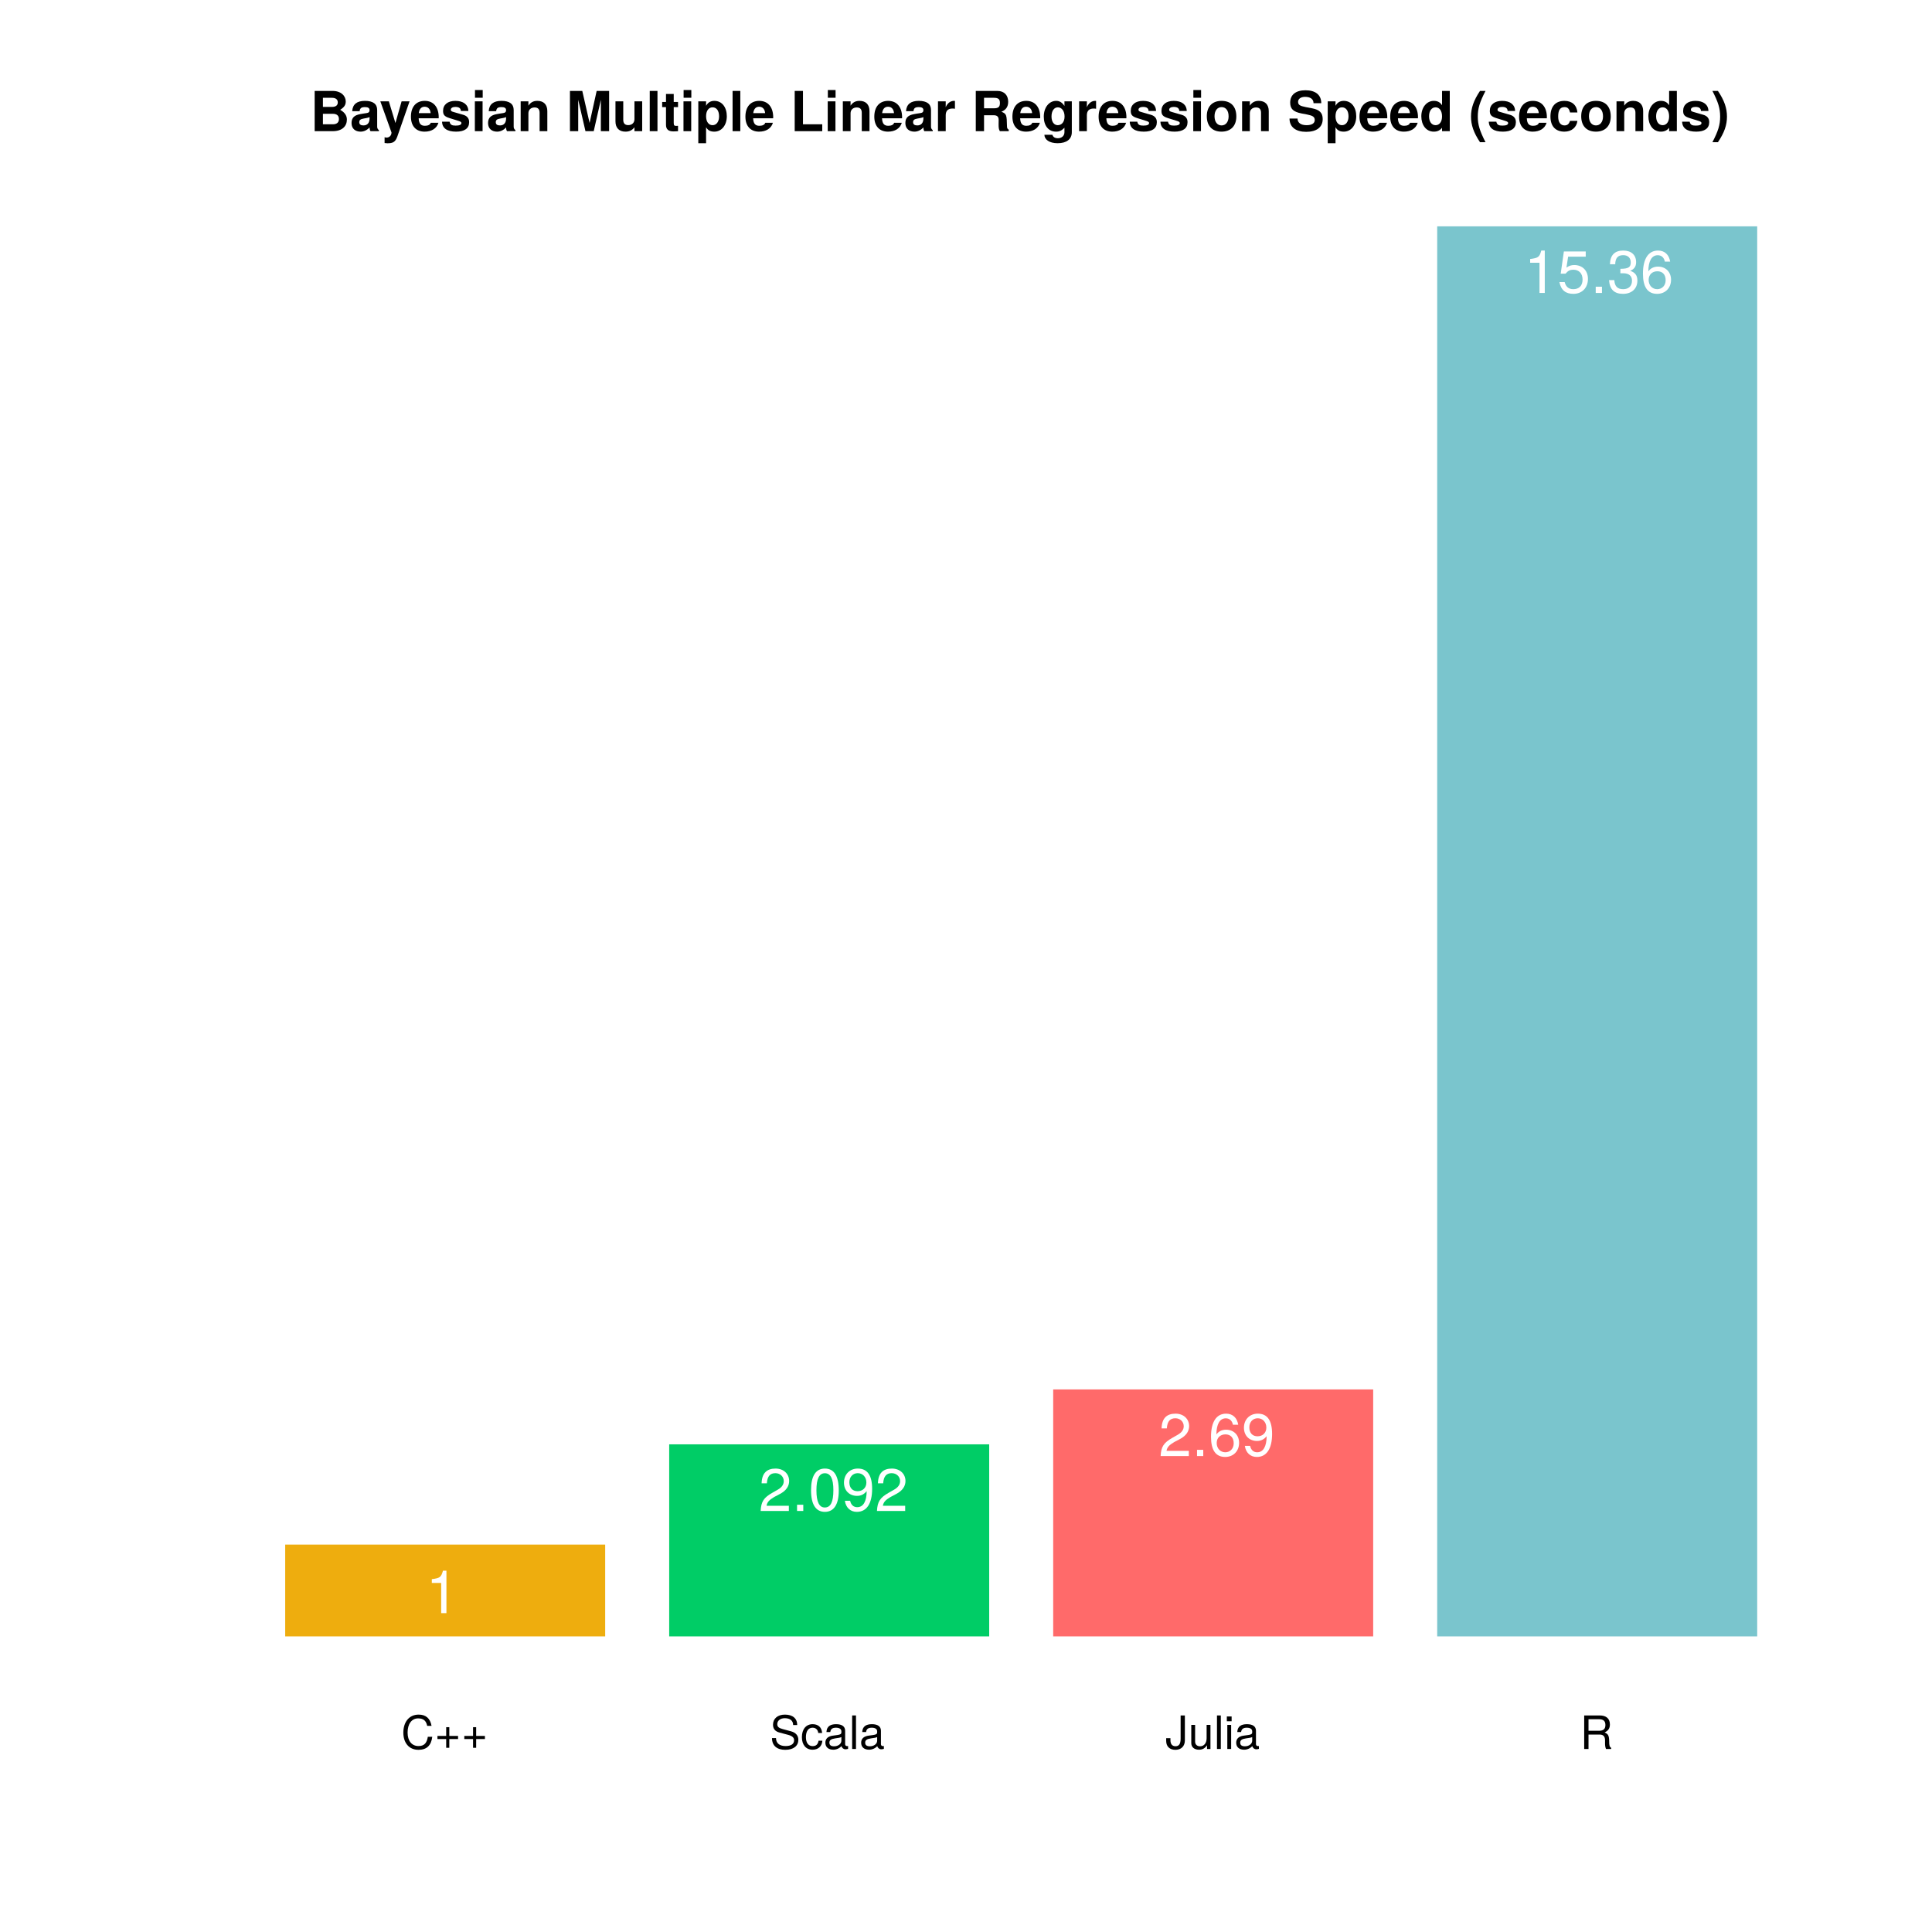
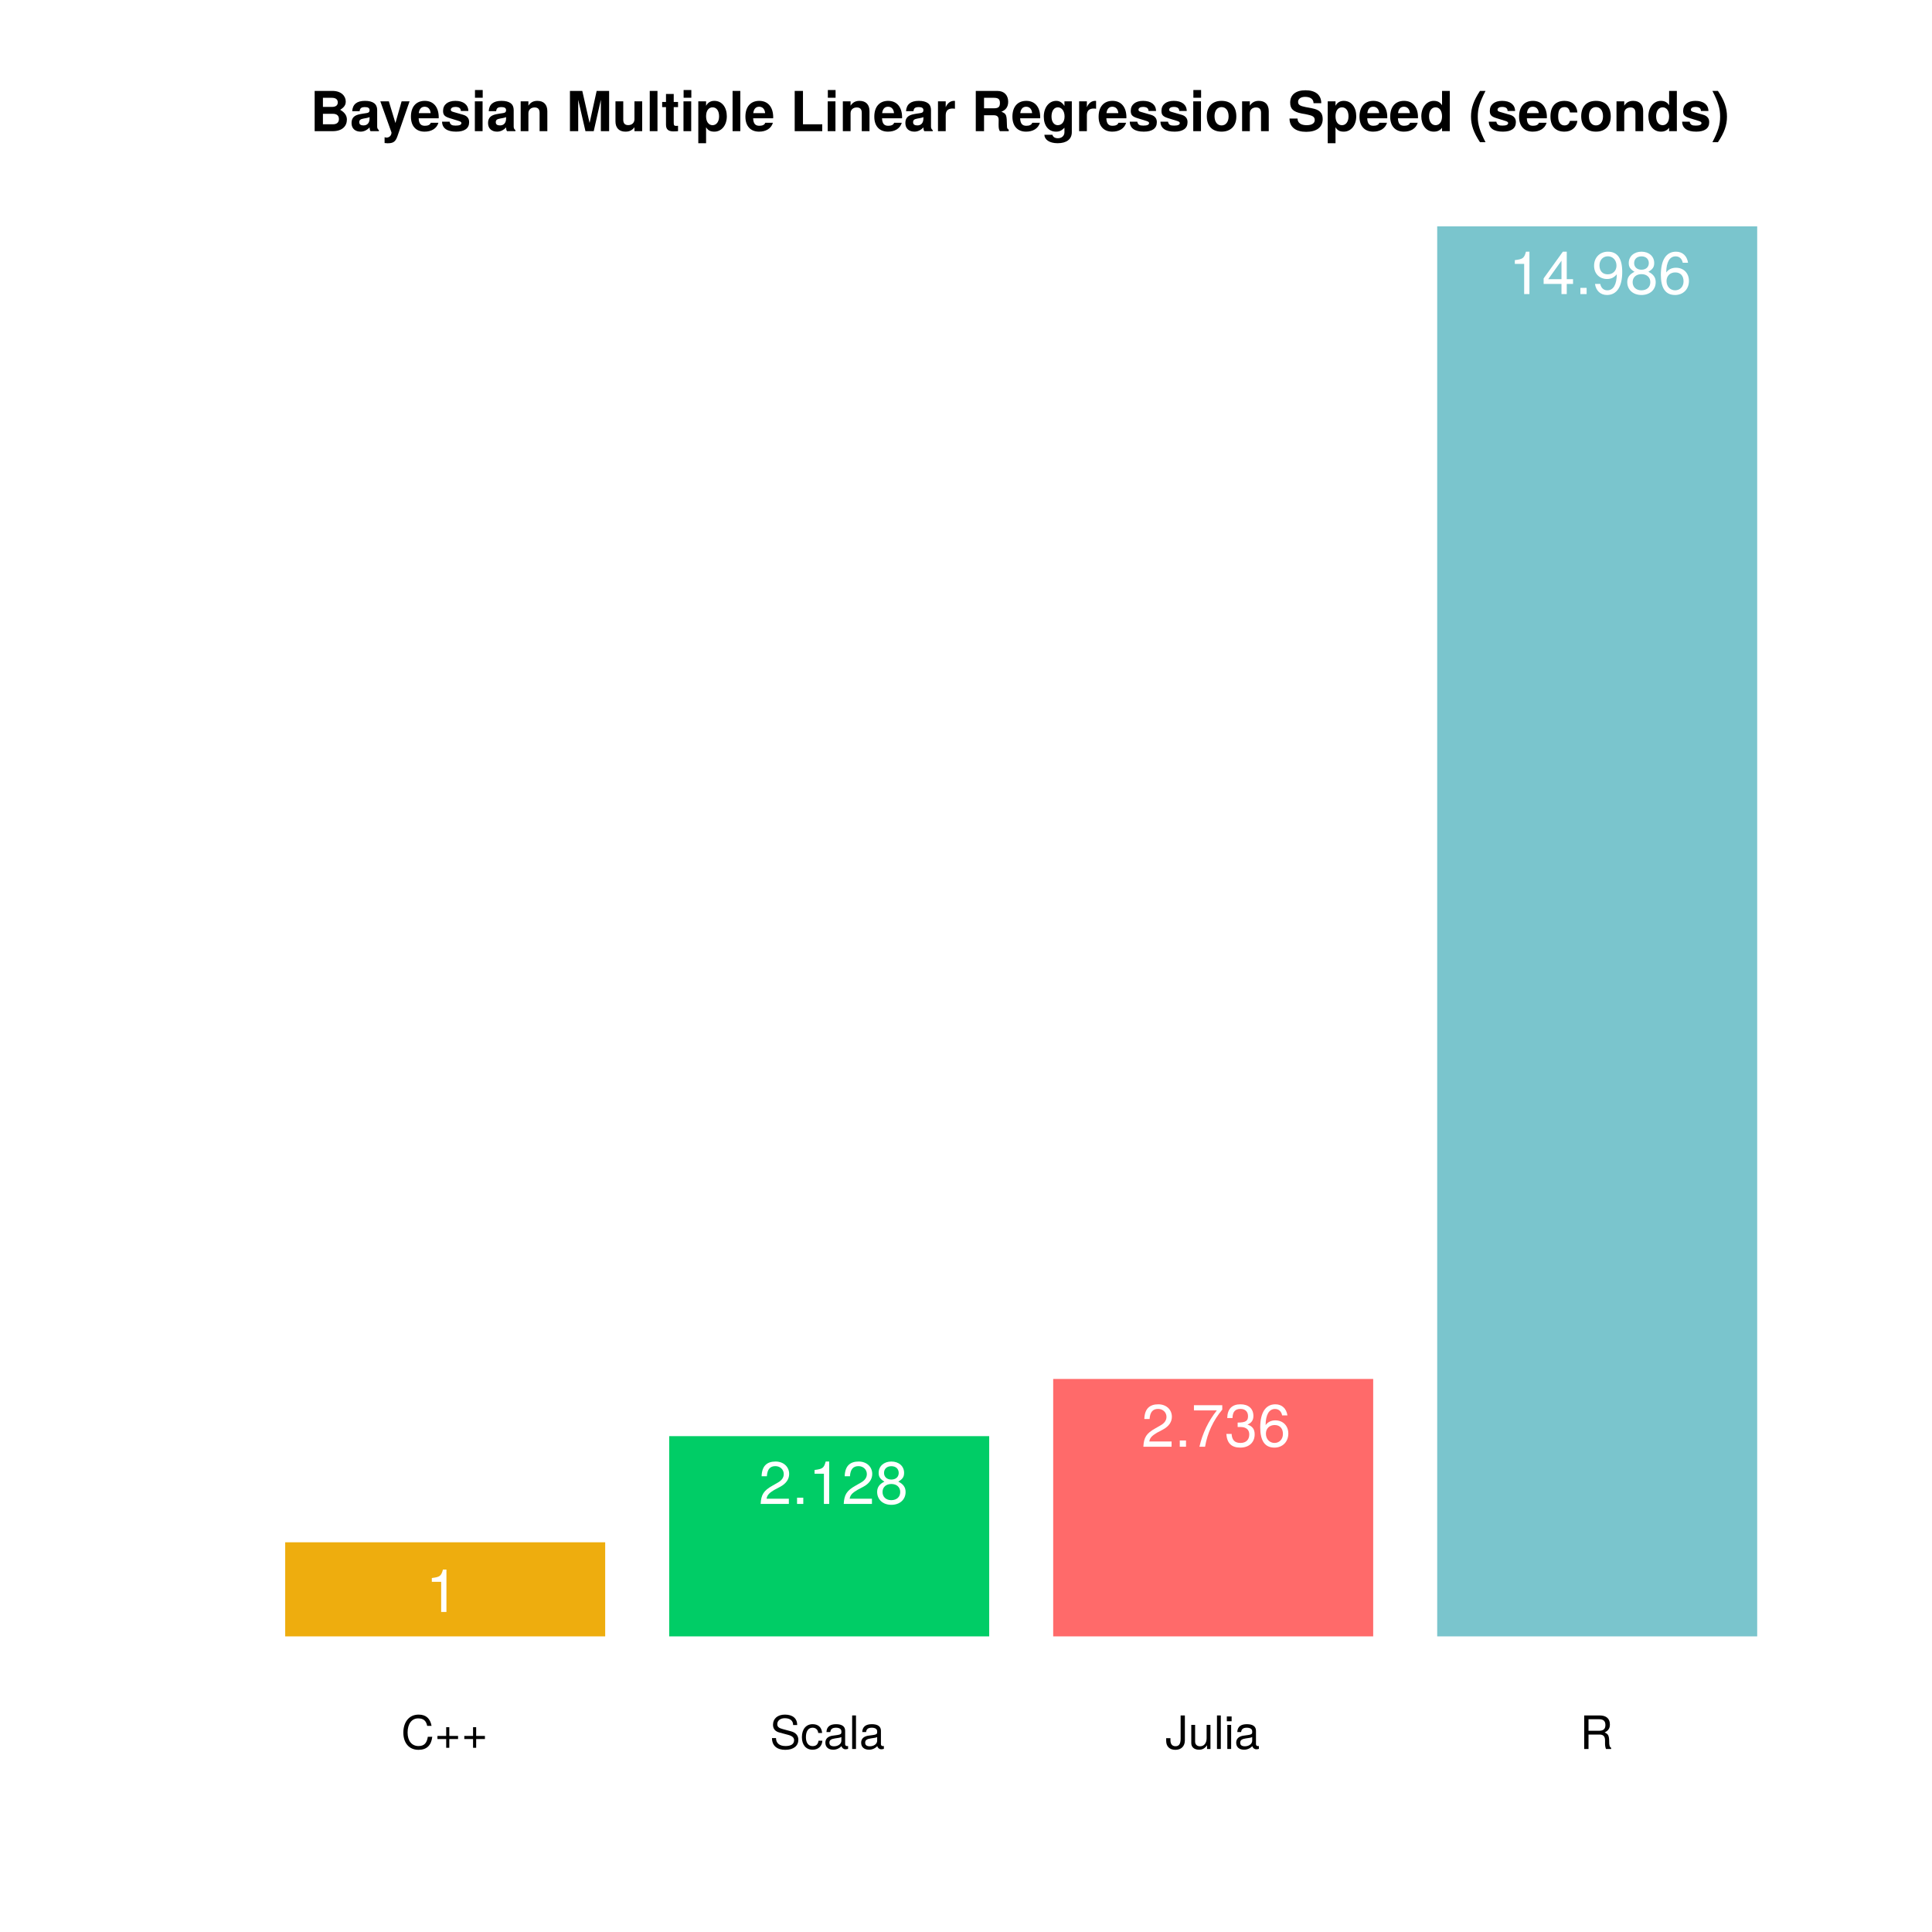
<svg xmlns="http://www.w3.org/2000/svg" xmlns:xlink="http://www.w3.org/1999/xlink" width="504pt" height="504pt" viewBox="0 0 504 504" version="1.1">
  <defs>
    <g>
      <symbol overflow="visible" id="glyph0-0">
        <path style="stroke:none;" d="" />
      </symbol>
      <symbol overflow="visible" id="glyph0-1">
        <path style="stroke:none;" d="M 8.125 -3.188 L 6.969 -3.188 C 6.703 -1.531 6.016 -0.766 4.531 -0.766 C 2.797 -0.766 1.688 -2.094 1.688 -4.281 C 1.688 -6.531 2.75 -7.984 4.438 -7.984 C 5.812 -7.984 6.531 -7.375 6.797 -6.031 L 7.938 -6.031 C 7.594 -7.953 6.484 -8.969 4.578 -8.969 C 1.922 -8.969 0.578 -6.828 0.578 -4.266 C 0.578 -1.719 1.953 0.219 4.531 0.219 C 6.656 0.219 7.859 -0.906 8.125 -3.188 Z M 8.125 -3.188 " />
      </symbol>
      <symbol overflow="visible" id="glyph0-2">
        <path style="stroke:none;" d="M 6.188 -2.594 L 6.188 -3.406 L 3.906 -3.406 L 3.906 -5.688 L 3.094 -5.688 L 3.094 -3.406 L 0.812 -3.406 L 0.812 -2.594 L 3.094 -2.594 L 3.094 -0.312 L 3.906 -0.312 L 3.906 -2.594 Z M 6.188 -2.594 " />
      </symbol>
      <symbol overflow="visible" id="glyph0-3">
        <path style="stroke:none;" d="M 7.453 -2.406 C 7.453 -3.484 6.781 -4.266 5.594 -4.594 L 3.391 -5.188 C 2.344 -5.453 1.953 -5.812 1.953 -6.484 C 1.953 -7.375 2.734 -8.031 3.906 -8.031 C 5.297 -8.031 6.094 -7.391 6.094 -6.25 L 7.156 -6.25 C 7.156 -7.969 5.969 -8.969 3.953 -8.969 C 2.031 -8.969 0.844 -7.906 0.844 -6.328 C 0.844 -5.25 1.406 -4.578 2.562 -4.281 L 4.734 -3.703 C 5.828 -3.422 6.344 -2.969 6.344 -2.297 C 6.344 -1.328 5.609 -0.766 4.109 -0.766 C 2.453 -0.766 1.625 -1.594 1.625 -2.844 L 0.578 -2.844 C 0.578 -0.781 1.969 0.219 4.031 0.219 C 6.25 0.219 7.453 -0.844 7.453 -2.406 Z M 7.453 -2.406 " />
      </symbol>
      <symbol overflow="visible" id="glyph0-4">
        <path style="stroke:none;" d="M 5.719 -2.156 L 4.719 -2.156 C 4.547 -1.156 4.031 -0.75 3.188 -0.75 C 2.078 -0.75 1.422 -1.594 1.422 -3.078 C 1.422 -4.656 2.062 -5.547 3.156 -5.547 C 4 -5.547 4.531 -5.047 4.641 -4.172 L 5.656 -4.172 C 5.531 -5.719 4.578 -6.469 3.172 -6.469 C 1.469 -6.469 0.375 -5.172 0.375 -3.078 C 0.375 -1.062 1.453 0.188 3.156 0.188 C 4.656 0.188 5.609 -0.719 5.719 -2.156 Z M 5.719 -2.156 " />
      </symbol>
      <symbol overflow="visible" id="glyph0-5">
        <path style="stroke:none;" d="M 6.422 -0.031 L 6.422 -0.781 C 6.312 -0.75 6.266 -0.75 6.203 -0.75 C 5.859 -0.75 5.656 -0.938 5.656 -1.25 L 5.656 -4.75 C 5.656 -5.875 4.844 -6.469 3.297 -6.469 C 1.781 -6.469 0.844 -5.875 0.781 -4.422 L 1.781 -4.422 C 1.875 -5.203 2.328 -5.547 3.266 -5.547 C 4.156 -5.547 4.672 -5.203 4.672 -4.609 L 4.672 -4.344 C 4.672 -3.922 4.422 -3.75 3.625 -3.641 C 2.203 -3.469 1.984 -3.422 1.609 -3.266 C 0.875 -2.969 0.5 -2.406 0.5 -1.625 C 0.5 -0.484 1.297 0.188 2.562 0.188 C 3.375 0.188 4.156 -0.156 4.703 -0.75 C 4.812 -0.266 5.25 0.078 5.734 0.078 C 5.938 0.078 6.094 0.062 6.422 -0.031 Z M 4.672 -2.172 C 4.672 -1.266 3.75 -0.703 2.781 -0.703 C 2 -0.703 1.547 -0.969 1.547 -1.656 C 1.547 -2.312 1.984 -2.609 3.062 -2.766 C 4.109 -2.906 4.328 -2.953 4.672 -3.109 Z M 4.672 -2.172 " />
      </symbol>
      <symbol overflow="visible" id="glyph0-6">
        <path style="stroke:none;" d="M 1.812 0 L 1.812 -8.75 L 0.812 -8.75 L 0.812 0 Z M 1.812 0 " />
      </symbol>
      <symbol overflow="visible" id="glyph0-7">
        <path style="stroke:none;" d="M 5.109 -2.25 L 5.109 -8.75 L 4 -8.75 L 4 -2.656 C 4 -1.219 3.5 -0.719 2.656 -0.719 C 1.812 -0.719 1.344 -1.281 1.344 -2.297 L 1.344 -2.812 L 0.234 -2.812 L 0.234 -2.094 C 0.234 -0.688 1.109 0.219 2.641 0.219 C 4.156 0.219 5.109 -0.734 5.109 -2.25 Z M 5.109 -2.25 " />
      </symbol>
      <symbol overflow="visible" id="glyph0-8">
        <path style="stroke:none;" d="M 5.781 0 L 5.781 -6.281 L 4.781 -6.281 L 4.781 -2.812 C 4.781 -1.531 4.109 -0.703 3.078 -0.703 C 2.281 -0.703 1.781 -1.172 1.781 -1.938 L 1.781 -6.281 L 0.781 -6.281 L 0.781 -1.531 C 0.781 -0.484 1.562 0.188 2.781 0.188 C 3.703 0.188 4.297 -0.141 4.891 -0.969 L 4.891 0 Z M 5.781 0 " />
      </symbol>
      <symbol overflow="visible" id="glyph0-9">
        <path style="stroke:none;" d="M 1.844 0 L 1.844 -6.281 L 0.844 -6.281 L 0.844 0 Z M 1.969 -7.234 L 1.969 -8.484 L 0.719 -8.484 L 0.719 -7.234 Z M 1.969 -7.234 " />
      </symbol>
      <symbol overflow="visible" id="glyph0-10">
        <path style="stroke:none;" d="M 8.141 0 L 8.141 -0.281 C 7.734 -0.562 7.625 -0.875 7.625 -2.047 C 7.594 -3.484 7.375 -3.906 6.438 -4.312 C 7.422 -4.797 7.812 -5.406 7.812 -6.406 C 7.812 -7.922 6.859 -8.75 5.141 -8.75 L 1.109 -8.75 L 1.109 0 L 2.234 0 L 2.234 -3.766 L 5.109 -3.766 C 6.094 -3.766 6.562 -3.281 6.547 -2.203 L 6.547 -1.422 C 6.531 -0.891 6.641 -0.359 6.797 0 Z M 6.641 -6.25 C 6.641 -5.219 6.125 -4.75 4.938 -4.75 L 2.234 -4.75 L 2.234 -7.766 L 4.938 -7.766 C 6.188 -7.766 6.641 -7.234 6.641 -6.25 Z M 6.641 -6.25 " />
      </symbol>
      <symbol overflow="visible" id="glyph1-0">
        <path style="stroke:none;" d="" />
      </symbol>
      <symbol overflow="visible" id="glyph1-1">
        <path style="stroke:none;" d="M 9.594 -3.031 C 9.594 -4.062 9.031 -4.891 7.844 -5.578 C 8.891 -6.234 9.297 -6.844 9.297 -7.734 C 9.297 -9.219 8.047 -10.5 5.859 -10.5 L 1.188 -10.5 L 1.188 0 L 5.906 0 C 8.359 0 9.594 -1.297 9.594 -3.031 Z M 7.219 -7.5 C 7.219 -6.734 6.688 -6.328 5.688 -6.328 L 3.344 -6.328 L 3.344 -8.703 L 5.688 -8.703 C 6.688 -8.703 7.219 -8.281 7.219 -7.5 Z M 7.516 -3.156 C 7.516 -2.281 6.969 -1.797 5.922 -1.797 L 3.344 -1.797 L 3.344 -4.531 L 5.922 -4.531 C 6.969 -4.531 7.516 -4.047 7.516 -3.156 Z M 7.516 -3.156 " />
      </symbol>
      <symbol overflow="visible" id="glyph1-2">
        <path style="stroke:none;" d="M 7.547 0 L 7.547 -0.25 C 7.188 -0.578 7.094 -0.797 7.094 -1.203 L 7.094 -5.516 C 7.094 -7.109 6 -7.906 3.906 -7.906 C 1.797 -7.906 0.703 -7.016 0.578 -5.219 L 2.516 -5.219 C 2.625 -6.016 2.953 -6.281 3.953 -6.281 C 4.719 -6.281 5.109 -6.016 5.109 -5.5 C 5.109 -4.688 4.516 -4.766 3.5 -4.594 L 2.688 -4.453 C 1.156 -4.172 0.406 -3.516 0.406 -2.109 C 0.406 -0.594 1.469 0.125 2.766 0.125 C 3.625 0.125 4.422 -0.25 5.125 -0.984 C 5.125 -0.578 5.172 -0.234 5.359 0 Z M 5.109 -3.328 C 5.109 -2.156 4.531 -1.5 3.516 -1.5 C 2.844 -1.5 2.422 -1.75 2.422 -2.328 C 2.422 -2.922 2.734 -3.141 3.578 -3.297 L 4.266 -3.422 C 4.797 -3.531 4.891 -3.562 5.109 -3.672 Z M 5.109 -3.328 " />
      </symbol>
      <symbol overflow="visible" id="glyph1-3">
        <path style="stroke:none;" d="M 7.75 -7.781 L 5.672 -7.781 L 4.062 -2.125 L 2.344 -7.781 L 0.125 -7.781 L 3.031 0.328 L 3.031 0.375 C 3.031 1.109 2.484 1.672 1.766 1.672 C 1.609 1.672 1.5 1.656 1.234 1.578 L 1.234 3.094 C 1.547 3.141 1.719 3.156 1.953 3.156 C 3.312 3.156 4.016 2.906 4.547 1.422 Z M 7.75 -7.781 " />
      </symbol>
      <symbol overflow="visible" id="glyph1-4">
        <path style="stroke:none;" d="M 7.562 -3.594 C 7.562 -6.281 6.203 -7.906 3.922 -7.906 C 1.688 -7.906 0.312 -6.391 0.312 -3.781 C 0.312 -1.297 1.672 0.125 3.875 0.125 C 5.625 0.125 7.031 -0.656 7.484 -2.188 L 5.484 -2.188 C 5.312 -1.625 4.688 -1.406 3.953 -1.406 C 3 -1.406 2.391 -1.844 2.328 -3.359 L 7.547 -3.359 Z M 5.453 -4.703 L 2.359 -4.703 C 2.5 -5.781 3 -6.375 3.891 -6.375 C 4.75 -6.375 5.359 -5.812 5.453 -4.703 Z M 5.453 -4.703 " />
      </symbol>
      <symbol overflow="visible" id="glyph1-5">
        <path style="stroke:none;" d="M 7.484 -2.312 L 7.484 -2.406 C 7.484 -3.297 6.984 -3.969 5.969 -4.266 L 3.422 -5 C 2.859 -5.156 2.703 -5.281 2.703 -5.609 C 2.703 -6.031 3.172 -6.328 3.875 -6.328 C 4.844 -6.328 5.312 -5.984 5.328 -5.266 L 7.281 -5.266 C 7.25 -6.922 5.984 -7.906 3.891 -7.906 C 1.922 -7.906 0.688 -6.922 0.688 -5.312 C 0.688 -4.359 0.953 -3.844 2.391 -3.406 L 4.797 -2.656 C 5.297 -2.5 5.469 -2.328 5.469 -2.125 C 5.469 -1.641 4.906 -1.453 3.969 -1.453 C 3.047 -1.453 2.562 -1.625 2.391 -2.469 L 0.422 -2.469 C 0.469 -0.766 1.734 0.125 4.094 0.125 C 6.281 0.125 7.484 -0.734 7.484 -2.312 Z M 7.484 -2.312 " />
      </symbol>
      <symbol overflow="visible" id="glyph1-6">
        <path style="stroke:none;" d="M 2.984 0 L 2.984 -7.781 L 0.969 -7.781 L 0.969 0 Z M 3.016 -8.719 L 3.016 -10.734 L 1 -10.734 L 1 -8.719 Z M 3.016 -8.719 " />
      </symbol>
      <symbol overflow="visible" id="glyph1-7">
        <path style="stroke:none;" d="M 7.859 0 L 7.859 -5.219 C 7.859 -6.922 6.922 -7.906 5.266 -7.906 C 4.203 -7.906 3.5 -7.516 2.922 -6.656 L 2.922 -7.781 L 0.906 -7.781 L 0.906 0 L 2.922 0 L 2.922 -4.672 C 2.922 -5.594 3.578 -6.188 4.547 -6.188 C 5.422 -6.188 5.844 -5.719 5.844 -4.797 L 5.844 0 Z M 7.859 0 " />
      </symbol>
      <symbol overflow="visible" id="glyph1-8">
        <path style="stroke:none;" d="" />
      </symbol>
      <symbol overflow="visible" id="glyph1-9">
        <path style="stroke:none;" d="M 11.172 0 L 11.172 -10.5 L 7.922 -10.5 L 6.078 -2.141 L 4.172 -10.5 L 0.953 -10.5 L 0.953 0 L 3.109 0 L 3.109 -8.188 L 5 0 L 7.156 0 L 9.016 -8.188 L 9.016 0 Z M 11.172 0 " />
      </symbol>
      <symbol overflow="visible" id="glyph1-10">
        <path style="stroke:none;" d="M 7.797 0 L 7.797 -7.781 L 5.781 -7.781 L 5.781 -3.109 C 5.781 -2.188 5.125 -1.578 4.156 -1.578 C 3.281 -1.578 2.859 -2.047 2.859 -2.984 L 2.859 -7.781 L 0.828 -7.781 L 0.828 -2.562 C 0.828 -0.844 1.781 0.125 3.438 0.125 C 4.5 0.125 5.203 -0.266 5.781 -1.016 L 5.781 0 Z M 7.797 0 " />
      </symbol>
      <symbol overflow="visible" id="glyph1-11">
        <path style="stroke:none;" d="M 2.984 0 L 2.984 -10.5 L 0.969 -10.5 L 0.969 0 Z M 2.984 0 " />
      </symbol>
      <symbol overflow="visible" id="glyph1-12">
        <path style="stroke:none;" d="M 4.344 0 L 4.344 -1.406 C 4.141 -1.391 4.016 -1.375 3.875 -1.375 C 3.344 -1.375 3.219 -1.531 3.219 -2.219 L 3.219 -6.281 L 4.344 -6.281 L 4.344 -7.625 L 3.219 -7.625 L 3.219 -9.703 L 1.203 -9.703 L 1.203 -7.625 L 0.203 -7.625 L 0.203 -6.281 L 1.203 -6.281 L 1.203 -1.672 C 1.203 -0.453 1.844 0.062 3.172 0.062 C 3.609 0.062 3.969 0.016 4.344 0 Z M 4.344 0 " />
      </symbol>
      <symbol overflow="visible" id="glyph1-13">
        <path style="stroke:none;" d="M 8.266 -3.891 C 8.266 -6.188 7.047 -7.906 5.016 -7.906 C 4.031 -7.906 3.344 -7.484 2.859 -6.625 L 2.859 -7.781 L 0.828 -7.781 L 0.828 3.141 L 2.859 3.141 L 2.859 -1.031 C 3.344 -0.172 4.031 0.125 5.016 0.125 C 6.891 0.125 8.266 -1.531 8.266 -3.891 Z M 6.25 -3.859 C 6.25 -2.453 5.547 -1.562 4.547 -1.562 C 3.547 -1.562 2.859 -2.438 2.859 -3.891 C 2.859 -5.344 3.547 -6.219 4.547 -6.219 C 5.578 -6.219 6.25 -5.344 6.25 -3.859 Z M 6.25 -3.859 " />
      </symbol>
      <symbol overflow="visible" id="glyph1-14">
        <path style="stroke:none;" d="M 8.344 0 L 8.344 -1.797 L 3.312 -1.797 L 3.312 -10.5 L 1.156 -10.5 L 1.156 0 Z M 8.344 0 " />
      </symbol>
      <symbol overflow="visible" id="glyph1-15">
        <path style="stroke:none;" d="M 5.328 -5.844 L 5.328 -7.891 C 5.219 -7.906 5.141 -7.906 5.078 -7.906 C 4.156 -7.906 3.359 -7.297 2.922 -6.25 L 2.922 -7.781 L 0.906 -7.781 L 0.906 0 L 2.922 0 L 2.922 -4.141 C 2.922 -5.312 3.516 -5.906 4.703 -5.906 C 4.906 -5.906 5.062 -5.891 5.328 -5.844 Z M 5.328 -5.844 " />
      </symbol>
      <symbol overflow="visible" id="glyph1-16">
        <path style="stroke:none;" d="M 9.75 0 L 9.75 -0.391 C 9.422 -0.578 9.297 -0.797 9.297 -1.25 C 9.234 -4.344 9.172 -4.5 7.844 -5.078 C 9.016 -5.531 9.609 -6.375 9.609 -7.672 C 9.609 -9.297 8.641 -10.5 6.781 -10.5 L 1.156 -10.5 L 1.156 0 L 3.312 0 L 3.312 -4.156 L 5.797 -4.156 C 6.734 -4.156 7.125 -3.781 7.125 -2.906 L 7.109 -1.797 C 7.109 -0.828 7.156 -0.5 7.438 0 Z M 7.453 -7.359 C 7.453 -6.422 7.141 -5.969 5.922 -5.969 L 3.312 -5.969 L 3.312 -8.703 L 5.922 -8.703 C 7.109 -8.703 7.453 -8.266 7.453 -7.359 Z M 7.453 -7.359 " />
      </symbol>
      <symbol overflow="visible" id="glyph1-17">
        <path style="stroke:none;" d="M 7.797 0.266 L 7.797 -7.781 L 5.875 -7.781 L 5.875 -6.578 C 5.266 -7.5 4.609 -7.906 3.719 -7.906 C 1.875 -7.906 0.484 -6.203 0.484 -3.797 C 0.484 -1.391 1.75 0.125 3.672 0.125 C 4.578 0.125 5.125 -0.141 5.875 -0.891 L 5.875 0.266 C 5.875 1.203 5.172 1.844 4.156 1.844 C 3.406 1.844 2.891 1.531 2.734 0.938 L 0.641 0.938 C 0.672 2.203 1.953 3.141 4.094 3.141 C 6.438 3.141 7.797 2.094 7.797 0.266 Z M 5.906 -3.828 C 5.906 -2.422 5.172 -1.562 4.125 -1.562 C 3.172 -1.562 2.5 -2.422 2.5 -3.828 C 2.5 -5.297 3.172 -6.219 4.156 -6.219 C 5.156 -6.219 5.906 -5.266 5.906 -3.828 Z M 5.906 -3.828 " />
      </symbol>
      <symbol overflow="visible" id="glyph1-18">
        <path style="stroke:none;" d="M 8.203 -3.828 C 8.203 -6.469 6.766 -7.906 4.344 -7.906 C 1.953 -7.906 0.5 -6.438 0.5 -3.891 C 0.5 -1.328 1.953 0.125 4.344 0.125 C 6.719 0.125 8.203 -1.344 8.203 -3.828 Z M 6.188 -3.859 C 6.188 -2.406 5.438 -1.5 4.344 -1.5 C 3.25 -1.5 2.516 -2.406 2.516 -3.891 C 2.516 -5.375 3.25 -6.281 4.344 -6.281 C 5.453 -6.281 6.188 -5.391 6.188 -3.859 Z M 6.188 -3.859 " />
      </symbol>
      <symbol overflow="visible" id="glyph1-19">
        <path style="stroke:none;" d="M 9.125 -3.156 C 9.125 -4.812 8.281 -5.594 6.344 -5.969 L 4.703 -6.281 C 3.156 -6.578 2.703 -6.891 2.703 -7.656 C 2.703 -8.438 3.422 -8.953 4.531 -8.953 C 5.891 -8.953 6.734 -8.375 6.734 -7.297 L 8.75 -7.297 C 8.75 -9.516 7.188 -10.672 4.625 -10.672 C 2.109 -10.672 0.641 -9.5 0.641 -7.453 C 0.641 -5.812 1.469 -5.047 3.594 -4.625 L 5.078 -4.344 C 6.516 -4.047 7.047 -3.75 7.047 -2.891 C 7.047 -2.016 6.234 -1.562 4.922 -1.562 C 3.453 -1.562 2.562 -2.172 2.562 -3.297 L 0.469 -3.297 C 0.469 -1.047 2.125 0.172 4.812 0.172 C 7.516 0.172 9.125 -1.016 9.125 -3.156 Z M 9.125 -3.156 " />
      </symbol>
      <symbol overflow="visible" id="glyph1-20">
        <path style="stroke:none;" d="M 7.844 0 L 7.844 -10.5 L 5.828 -10.5 L 5.828 -6.766 C 5.328 -7.547 4.656 -7.906 3.688 -7.906 C 1.828 -7.906 0.422 -6.219 0.422 -3.875 C 0.422 -1.672 1.625 0.125 3.688 0.125 C 4.656 0.125 5.328 -0.234 5.828 -0.891 L 5.828 0 Z M 5.828 -3.844 C 5.828 -2.438 5.141 -1.562 4.141 -1.562 C 3.125 -1.562 2.438 -2.453 2.438 -3.875 C 2.438 -5.312 3.125 -6.219 4.141 -6.219 C 5.156 -6.219 5.828 -5.328 5.828 -3.844 Z M 5.828 -3.844 " />
      </symbol>
      <symbol overflow="visible" id="glyph1-21">
        <path style="stroke:none;" d="M 4.359 2.875 C 2.844 -0.094 2.344 -1.703 2.344 -3.812 C 2.344 -5.922 2.844 -7.562 4.359 -10.5 L 2.922 -10.5 C 1.266 -8.016 0.578 -6.016 0.578 -3.812 C 0.578 -1.594 1.266 0.391 2.922 2.875 Z M 4.359 2.875 " />
      </symbol>
      <symbol overflow="visible" id="glyph1-22">
        <path style="stroke:none;" d="M 7.516 -2.688 L 5.594 -2.688 C 5.328 -1.891 4.922 -1.5 4.156 -1.5 C 3.125 -1.5 2.5 -2.312 2.5 -3.828 C 2.5 -5.266 2.875 -6.281 4.156 -6.281 C 4.969 -6.281 5.359 -5.891 5.594 -4.875 L 7.516 -4.875 C 7.375 -6.766 6.109 -7.906 4.156 -7.906 C 1.844 -7.906 0.484 -6.484 0.484 -3.828 C 0.484 -1.266 1.828 0.125 4.141 0.125 C 6.016 0.125 7.328 -1.031 7.516 -2.688 Z M 7.516 -2.688 " />
      </symbol>
      <symbol overflow="visible" id="glyph1-23">
        <path style="stroke:none;" d="M 4.109 -3.797 C 4.109 -6.016 3.422 -8.016 1.75 -10.5 L 0.312 -10.5 C 1.844 -7.531 2.328 -5.922 2.328 -3.797 C 2.328 -1.703 1.844 -0.062 0.312 2.875 L 1.75 2.875 C 3.422 0.391 4.109 -1.594 4.109 -3.797 Z M 4.109 -3.797 " />
      </symbol>
      <symbol overflow="visible" id="glyph2-0">
        <path style="stroke:none;" d="" />
      </symbol>
      <symbol overflow="visible" id="glyph2-1">
        <path style="stroke:none;" d="M 5.406 0 L 5.406 -11.062 L 4.5 -11.062 C 4.016 -9.359 3.719 -9.125 1.594 -8.859 L 1.594 -7.875 L 4.031 -7.875 L 4.031 0 Z M 5.406 0 " />
      </symbol>
      <symbol overflow="visible" id="glyph2-2">
        <path style="stroke:none;" d="M 7.969 -7.812 C 7.969 -9.688 6.516 -11.062 4.422 -11.062 C 2.172 -11.062 0.859 -9.906 0.781 -7.219 L 2.156 -7.219 C 2.266 -9.078 3.031 -9.859 4.375 -9.859 C 5.625 -9.859 6.562 -8.969 6.562 -7.781 C 6.562 -6.906 6.047 -6.156 5.062 -5.594 L 3.641 -4.781 C 1.328 -3.484 0.656 -2.438 0.531 0 L 7.891 0 L 7.891 -1.359 L 2.078 -1.359 C 2.219 -2.266 2.719 -2.844 4.062 -3.641 L 5.625 -4.469 C 7.172 -5.297 7.969 -6.453 7.969 -7.812 Z M 7.969 -7.812 " />
      </symbol>
      <symbol overflow="visible" id="glyph2-3">
        <path style="stroke:none;" d="M 2.984 0 L 2.984 -1.625 L 1.359 -1.625 L 1.359 0 Z M 2.984 0 " />
      </symbol>
      <symbol overflow="visible" id="glyph2-4">
-         <path style="stroke:none;" d="M 7.906 -5.312 C 7.906 -9.156 6.688 -11.062 4.281 -11.062 C 1.906 -11.062 0.672 -9.125 0.672 -5.406 C 0.672 -1.688 1.922 0.234 4.281 0.234 C 6.625 0.234 7.906 -1.688 7.906 -5.312 Z M 6.5 -5.438 C 6.5 -2.312 5.781 -0.906 4.25 -0.906 C 2.812 -0.906 2.078 -2.375 2.078 -5.391 C 2.078 -8.422 2.812 -9.844 4.281 -9.844 C 5.766 -9.844 6.5 -8.406 6.5 -5.438 Z M 6.5 -5.438 " />
+         <path style="stroke:none;" d="M 8 -3.125 C 8 -4.344 7.375 -5.203 6.094 -5.812 C 7.234 -6.5 7.609 -7.062 7.609 -8.109 C 7.609 -9.844 6.25 -11.062 4.281 -11.062 C 2.344 -11.062 0.969 -9.844 0.969 -8.109 C 0.969 -7.078 1.344 -6.516 2.469 -5.812 C 1.203 -5.203 0.578 -4.344 0.578 -3.141 C 0.578 -1.109 2.109 0.234 4.281 0.234 C 6.469 0.234 8 -1.109 8 -3.125 Z M 6.203 -8.078 C 6.203 -7.047 5.438 -6.359 4.281 -6.359 C 3.141 -6.359 2.375 -7.047 2.375 -8.094 C 2.375 -9.156 3.141 -9.844 4.281 -9.844 C 5.453 -9.844 6.203 -9.156 6.203 -8.078 Z M 6.594 -3.109 C 6.594 -1.797 5.656 -0.984 4.25 -0.984 C 2.922 -0.984 1.984 -1.812 1.984 -3.109 C 1.984 -4.391 2.922 -5.203 4.281 -5.203 C 5.656 -5.203 6.594 -4.391 6.594 -3.109 Z M 6.594 -3.109 " />
      </symbol>
      <symbol overflow="visible" id="glyph2-5">
+         <path style="stroke:none;" d="M 8.109 -9.672 L 8.109 -10.828 L 0.719 -10.828 L 0.719 -9.469 L 6.688 -9.469 C 4.484 -6.688 2.938 -3.469 2.156 0 L 3.625 0 C 4.219 -3.578 5.781 -6.906 8.109 -9.672 Z M 8.109 -9.672 " />
+       </symbol>
+       <symbol overflow="visible" id="glyph2-6">
+         <path style="stroke:none;" d="M 7.891 -3.219 C 7.891 -4.547 7.344 -5.328 6.016 -5.781 C 7.047 -6.188 7.562 -6.906 7.562 -8.016 C 7.562 -9.922 6.297 -11.062 4.188 -11.062 C 1.969 -11.062 0.781 -9.844 0.734 -7.484 L 2.109 -7.484 C 2.141 -9.125 2.812 -9.859 4.203 -9.859 C 5.422 -9.859 6.156 -9.141 6.156 -7.969 C 6.156 -6.781 5.641 -6.297 3.453 -6.297 L 3.453 -5.141 L 4.188 -5.141 C 5.703 -5.141 6.484 -4.422 6.484 -3.203 C 6.484 -1.812 5.625 -0.984 4.188 -0.984 C 2.703 -0.984 1.969 -1.734 1.875 -3.344 L 0.5 -3.344 C 0.672 -0.875 1.891 0.234 4.141 0.234 C 6.422 0.234 7.891 -1.125 7.891 -3.219 Z M 7.891 -3.219 " />
+       </symbol>
+       <symbol overflow="visible" id="glyph2-7">
+         <path style="stroke:none;" d="M 8 -3.438 C 8 -5.484 6.594 -6.875 4.609 -6.875 C 3.531 -6.875 2.672 -6.453 2.078 -5.641 C 2.094 -8.344 2.969 -9.844 4.531 -9.844 C 5.5 -9.844 6.172 -9.234 6.391 -8.172 L 7.766 -8.172 C 7.5 -9.984 6.312 -11.062 4.625 -11.062 C 2.062 -11.062 0.672 -8.891 0.672 -5.031 C 0.672 -1.594 1.859 0.234 4.375 0.234 C 6.484 0.234 8 -1.266 8 -3.438 Z M 6.594 -3.328 C 6.594 -1.938 5.656 -0.984 4.391 -0.984 C 3.125 -0.984 2.156 -1.984 2.156 -3.406 C 2.156 -4.766 3.094 -5.656 4.438 -5.656 C 5.766 -5.656 6.594 -4.797 6.594 -3.328 Z M 6.594 -3.328 " />
+       </symbol>
+       <symbol overflow="visible" id="glyph2-8">
+         <path style="stroke:none;" d="M 8.109 -2.656 L 8.109 -3.891 L 6.469 -3.891 L 6.469 -11.062 L 5.453 -11.062 L 0.438 -4.094 L 0.438 -2.656 L 5.094 -2.656 L 5.094 0 L 6.469 0 L 6.469 -2.656 Z M 5.094 -3.891 L 1.641 -3.891 L 5.094 -8.719 Z M 5.094 -3.891 " />
+       </symbol>
+       <symbol overflow="visible" id="glyph2-9">
        <path style="stroke:none;" d="M 7.938 -5.781 C 7.938 -9.25 6.734 -11.062 4.203 -11.062 C 2.109 -11.062 0.594 -9.562 0.594 -7.391 C 0.594 -5.328 2 -3.938 3.984 -3.938 C 5.031 -3.938 5.797 -4.312 6.516 -5.172 C 6.5 -2.484 5.625 -0.984 4.047 -0.984 C 3.094 -0.984 2.422 -1.594 2.203 -2.656 L 0.828 -2.656 C 1.094 -0.844 2.281 0.234 3.953 0.234 C 6.547 0.234 7.938 -1.969 7.938 -5.781 Z M 6.438 -7.422 C 6.438 -6.062 5.484 -5.156 4.141 -5.156 C 2.828 -5.156 2 -6.016 2 -7.5 C 2 -8.906 2.938 -9.859 4.188 -9.859 C 5.469 -9.859 6.438 -8.859 6.438 -7.422 Z M 6.438 -7.422 " />
      </symbol>
-       <symbol overflow="visible" id="glyph2-6">
-         <path style="stroke:none;" d="M 8 -3.438 C 8 -5.484 6.594 -6.875 4.609 -6.875 C 3.531 -6.875 2.672 -6.453 2.078 -5.641 C 2.094 -8.344 2.969 -9.844 4.531 -9.844 C 5.5 -9.844 6.172 -9.234 6.391 -8.172 L 7.766 -8.172 C 7.5 -9.984 6.312 -11.062 4.625 -11.062 C 2.062 -11.062 0.672 -8.891 0.672 -5.031 C 0.672 -1.594 1.859 0.234 4.375 0.234 C 6.484 0.234 8 -1.266 8 -3.438 Z M 6.594 -3.328 C 6.594 -1.938 5.656 -0.984 4.391 -0.984 C 3.125 -0.984 2.156 -1.984 2.156 -3.406 C 2.156 -4.766 3.094 -5.656 4.438 -5.656 C 5.766 -5.656 6.594 -4.797 6.594 -3.328 Z M 6.594 -3.328 " />
-       </symbol>
-       <symbol overflow="visible" id="glyph2-7">
-         <path style="stroke:none;" d="M 8 -3.672 C 8 -5.844 6.547 -7.281 4.422 -7.281 C 3.656 -7.281 3.031 -7.078 2.391 -6.609 L 2.828 -9.469 L 7.422 -9.469 L 7.422 -10.828 L 1.719 -10.828 L 0.891 -5.031 L 2.156 -5.031 C 2.797 -5.797 3.328 -6.062 4.172 -6.062 C 5.656 -6.062 6.594 -5.109 6.594 -3.484 C 6.594 -1.891 5.672 -0.984 4.172 -0.984 C 2.984 -0.984 2.25 -1.594 1.922 -2.844 L 0.547 -2.844 C 1 -0.641 2.25 0.234 4.203 0.234 C 6.438 0.234 8 -1.328 8 -3.672 Z M 8 -3.672 " />
-       </symbol>
-       <symbol overflow="visible" id="glyph2-8">
-         <path style="stroke:none;" d="M 7.891 -3.219 C 7.891 -4.547 7.344 -5.328 6.016 -5.781 C 7.047 -6.188 7.562 -6.906 7.562 -8.016 C 7.562 -9.922 6.297 -11.062 4.188 -11.062 C 1.969 -11.062 0.781 -9.844 0.734 -7.484 L 2.109 -7.484 C 2.141 -9.125 2.812 -9.859 4.203 -9.859 C 5.422 -9.859 6.156 -9.141 6.156 -7.969 C 6.156 -6.781 5.641 -6.297 3.453 -6.297 L 3.453 -5.141 L 4.188 -5.141 C 5.703 -5.141 6.484 -4.422 6.484 -3.203 C 6.484 -1.812 5.625 -0.984 4.188 -0.984 C 2.703 -0.984 1.969 -1.734 1.875 -3.344 L 0.5 -3.344 C 0.672 -0.875 1.891 0.234 4.141 0.234 C 6.422 0.234 7.891 -1.125 7.891 -3.219 Z M 7.891 -3.219 " />
-       </symbol>
    </g>
  </defs>
-   <g id="surface3139">
+   <g id="surface3">
    <rect x="0" y="0" width="504" height="504" style="fill:rgb(100%,100%,100%);fill-opacity:1;stroke:none;" />
-     <path style=" stroke:none;fill-rule:nonzero;fill:rgb(93.333%,67.843%,5.49%);fill-opacity:1;" d="M 74.398 426.883 L 157.875 426.883 L 157.875 402.934 L 74.398 402.934 Z M 74.398 426.883 " />
-     <path style=" stroke:none;fill-rule:nonzero;fill:rgb(0%,80.392%,40%);fill-opacity:1;" d="M 174.574 426.883 L 258.051 426.883 L 258.051 376.785 L 174.574 376.785 Z M 174.574 426.883 " />
-     <path style=" stroke:none;fill-rule:nonzero;fill:rgb(100%,41.569%,41.569%);fill-opacity:1;" d="M 274.746 426.883 L 358.223 426.883 L 358.223 362.461 L 274.746 362.461 Z M 274.746 426.883 " />
+     <path style=" stroke:none;fill-rule:nonzero;fill:rgb(93.333%,67.843%,5.49%);fill-opacity:1;" d="M 74.398 426.883 L 157.875 426.883 L 157.875 402.336 L 74.398 402.336 Z M 74.398 426.883 " />
+     <path style=" stroke:none;fill-rule:nonzero;fill:rgb(0%,80.392%,40%);fill-opacity:1;" d="M 174.574 426.883 L 258.051 426.883 L 258.051 374.648 L 174.574 374.648 Z M 174.574 426.883 " />
+     <path style=" stroke:none;fill-rule:nonzero;fill:rgb(100%,41.569%,41.569%);fill-opacity:1;" d="M 274.746 426.883 L 358.223 426.883 L 358.223 359.727 L 274.746 359.727 Z M 274.746 426.883 " />
    <path style=" stroke:none;fill-rule:nonzero;fill:rgb(47.843%,77.255%,80.392%);fill-opacity:1;" d="M 374.922 426.883 L 458.398 426.883 L 458.398 59.043 L 374.922 59.043 Z M 374.922 426.883 " />
    <g style="fill:rgb(0%,0%,0%);fill-opacity:1;">
      <use xlink:href="#glyph0-1" x="104.641" y="456.257" />
      <use xlink:href="#glyph0-2" x="113.305" y="456.257" />
      <use xlink:href="#glyph0-2" x="120.312" y="456.257" />
    </g>
    <g style="fill:rgb(0%,0%,0%);fill-opacity:1;">
      <use xlink:href="#glyph0-3" x="200.812" y="456.257" />
      <use xlink:href="#glyph0-4" x="208.816" y="456.257" />
      <use xlink:href="#glyph0-5" x="214.816" y="456.257" />
      <use xlink:href="#glyph0-6" x="221.488" y="456.257" />
      <use xlink:href="#glyph0-5" x="224.152" y="456.257" />
    </g>
    <g style="fill:rgb(0%,0%,0%);fill-opacity:1;">
      <use xlink:href="#glyph0-7" x="303.988" y="456.257" />
      <use xlink:href="#glyph0-8" x="309.988" y="456.257" />
      <use xlink:href="#glyph0-6" x="316.66" y="456.257" />
      <use xlink:href="#glyph0-9" x="319.324" y="456.257" />
      <use xlink:href="#glyph0-5" x="321.988" y="456.257" />
    </g>
    <g style="fill:rgb(0%,0%,0%);fill-opacity:1;">
      <use xlink:href="#glyph0-10" x="412.16" y="456.257" />
    </g>
    <g style="fill:rgb(0%,0%,0%);fill-opacity:1;">
      <use xlink:href="#glyph1-1" x="80.898" y="34.219" />
      <use xlink:href="#glyph1-2" x="91.3" y="34.219" />
      <use xlink:href="#glyph1-3" x="99.094" y="34.219" />
      <use xlink:href="#glyph1-4" x="106.888" y="34.219" />
      <use xlink:href="#glyph1-5" x="114.897" y="34.219" />
      <use xlink:href="#glyph1-6" x="122.907" y="34.219" />
      <use xlink:href="#glyph1-2" x="126.912" y="34.219" />
      <use xlink:href="#glyph1-7" x="134.922" y="34.219" />
      <use xlink:href="#glyph1-8" x="143.724" y="34.219" />
      <use xlink:href="#glyph1-9" x="147.729" y="34.219" />
      <use xlink:href="#glyph1-10" x="159.729" y="34.219" />
      <use xlink:href="#glyph1-11" x="168.53" y="34.219" />
      <use xlink:href="#glyph1-12" x="172.535" y="34.219" />
      <use xlink:href="#glyph1-6" x="177.332" y="34.219" />
      <use xlink:href="#glyph1-13" x="181.337" y="34.219" />
      <use xlink:href="#glyph1-11" x="190.139" y="34.219" />
      <use xlink:href="#glyph1-4" x="194.144" y="34.219" />
      <use xlink:href="#glyph1-8" x="202.153" y="34.219" />
      <use xlink:href="#glyph1-14" x="206.158" y="34.219" />
      <use xlink:href="#glyph1-6" x="214.96" y="34.219" />
      <use xlink:href="#glyph1-7" x="218.965" y="34.219" />
      <use xlink:href="#glyph1-4" x="227.767" y="34.219" />
      <use xlink:href="#glyph1-2" x="235.776" y="34.219" />
      <use xlink:href="#glyph1-15" x="243.786" y="34.219" />
      <use xlink:href="#glyph1-8" x="249.391" y="34.219" />
      <use xlink:href="#glyph1-16" x="253.396" y="34.219" />
      <use xlink:href="#glyph1-4" x="263.797" y="34.219" />
      <use xlink:href="#glyph1-17" x="271.807" y="34.219" />
      <use xlink:href="#glyph1-15" x="280.608" y="34.219" />
      <use xlink:href="#glyph1-4" x="286.284" y="34.219" />
      <use xlink:href="#glyph1-5" x="294.294" y="34.219" />
      <use xlink:href="#glyph1-5" x="302.304" y="34.219" />
      <use xlink:href="#glyph1-6" x="310.313" y="34.219" />
      <use xlink:href="#glyph1-18" x="314.318" y="34.219" />
      <use xlink:href="#glyph1-7" x="323.12" y="34.219" />
      <use xlink:href="#glyph1-8" x="331.922" y="34.219" />
      <use xlink:href="#glyph1-19" x="335.927" y="34.219" />
      <use xlink:href="#glyph1-13" x="345.536" y="34.219" />
      <use xlink:href="#glyph1-4" x="354.338" y="34.219" />
      <use xlink:href="#glyph1-4" x="362.348" y="34.219" />
      <use xlink:href="#glyph1-20" x="370.357" y="34.219" />
      <use xlink:href="#glyph1-8" x="379.159" y="34.219" />
      <use xlink:href="#glyph1-21" x="383.164" y="34.219" />
      <use xlink:href="#glyph1-5" x="387.961" y="34.219" />
      <use xlink:href="#glyph1-4" x="395.971" y="34.219" />
      <use xlink:href="#glyph1-22" x="403.98" y="34.219" />
      <use xlink:href="#glyph1-18" x="411.99" y="34.219" />
      <use xlink:href="#glyph1-7" x="420.792" y="34.219" />
      <use xlink:href="#glyph1-20" x="429.594" y="34.219" />
      <use xlink:href="#glyph1-5" x="438.396" y="34.219" />
      <use xlink:href="#glyph1-23" x="446.405" y="34.219" />
    </g>
    <g style="fill:rgb(100%,100%,100%);fill-opacity:1;">
-       <use xlink:href="#glyph2-1" x="111.055" y="420.813" />
-     </g>
-     <g style="fill:rgb(100%,100%,100%);fill-opacity:1;">
-       <use xlink:href="#glyph2-2" x="197.898" y="394.165" />
-       <use xlink:href="#glyph2-3" x="206.568" y="394.165" />
-       <use xlink:href="#glyph2-4" x="210.903" y="394.165" />
-       <use xlink:href="#glyph2-5" x="219.573" y="394.165" />
-       <use xlink:href="#glyph2-2" x="228.243" y="394.165" />
-     </g>
-     <g style="fill:rgb(100%,100%,100%);fill-opacity:1;">
-       <use xlink:href="#glyph2-2" x="302.238" y="379.841" />
-       <use xlink:href="#glyph2-3" x="310.908" y="379.841" />
-       <use xlink:href="#glyph2-6" x="315.243" y="379.841" />
-       <use xlink:href="#glyph2-5" x="323.913" y="379.841" />
-     </g>
-     <g style="fill:rgb(100%,100%,100%);fill-opacity:1;">
-       <use xlink:href="#glyph2-1" x="397.578" y="76.423" />
-       <use xlink:href="#glyph2-7" x="406.248" y="76.423" />
-       <use xlink:href="#glyph2-3" x="414.918" y="76.423" />
-       <use xlink:href="#glyph2-8" x="419.253" y="76.423" />
-       <use xlink:href="#glyph2-6" x="427.923" y="76.423" />
+       <use xlink:href="#glyph2-1" x="111.055" y="420.517" />
+     </g>
+     <g style="fill:rgb(100%,100%,100%);fill-opacity:1;">
+       <use xlink:href="#glyph2-2" x="197.898" y="392.329" />
+       <use xlink:href="#glyph2-3" x="206.568" y="392.329" />
+       <use xlink:href="#glyph2-1" x="210.903" y="392.329" />
+       <use xlink:href="#glyph2-2" x="219.573" y="392.329" />
+       <use xlink:href="#glyph2-4" x="228.243" y="392.329" />
+     </g>
+     <g style="fill:rgb(100%,100%,100%);fill-opacity:1;">
+       <use xlink:href="#glyph2-2" x="297.738" y="377.403" />
+       <use xlink:href="#glyph2-3" x="306.408" y="377.403" />
+       <use xlink:href="#glyph2-5" x="310.743" y="377.403" />
+       <use xlink:href="#glyph2-6" x="319.413" y="377.403" />
+       <use xlink:href="#glyph2-7" x="328.083" y="377.403" />
+     </g>
+     <g style="fill:rgb(100%,100%,100%);fill-opacity:1;">
+       <use xlink:href="#glyph2-1" x="393.578" y="76.72" />
+       <use xlink:href="#glyph2-8" x="402.248" y="76.72" />
+       <use xlink:href="#glyph2-3" x="410.918" y="76.72" />
+       <use xlink:href="#glyph2-9" x="415.253" y="76.72" />
+       <use xlink:href="#glyph2-4" x="423.923" y="76.72" />
+       <use xlink:href="#glyph2-7" x="432.593" y="76.72" />
    </g>
  </g>
</svg>
